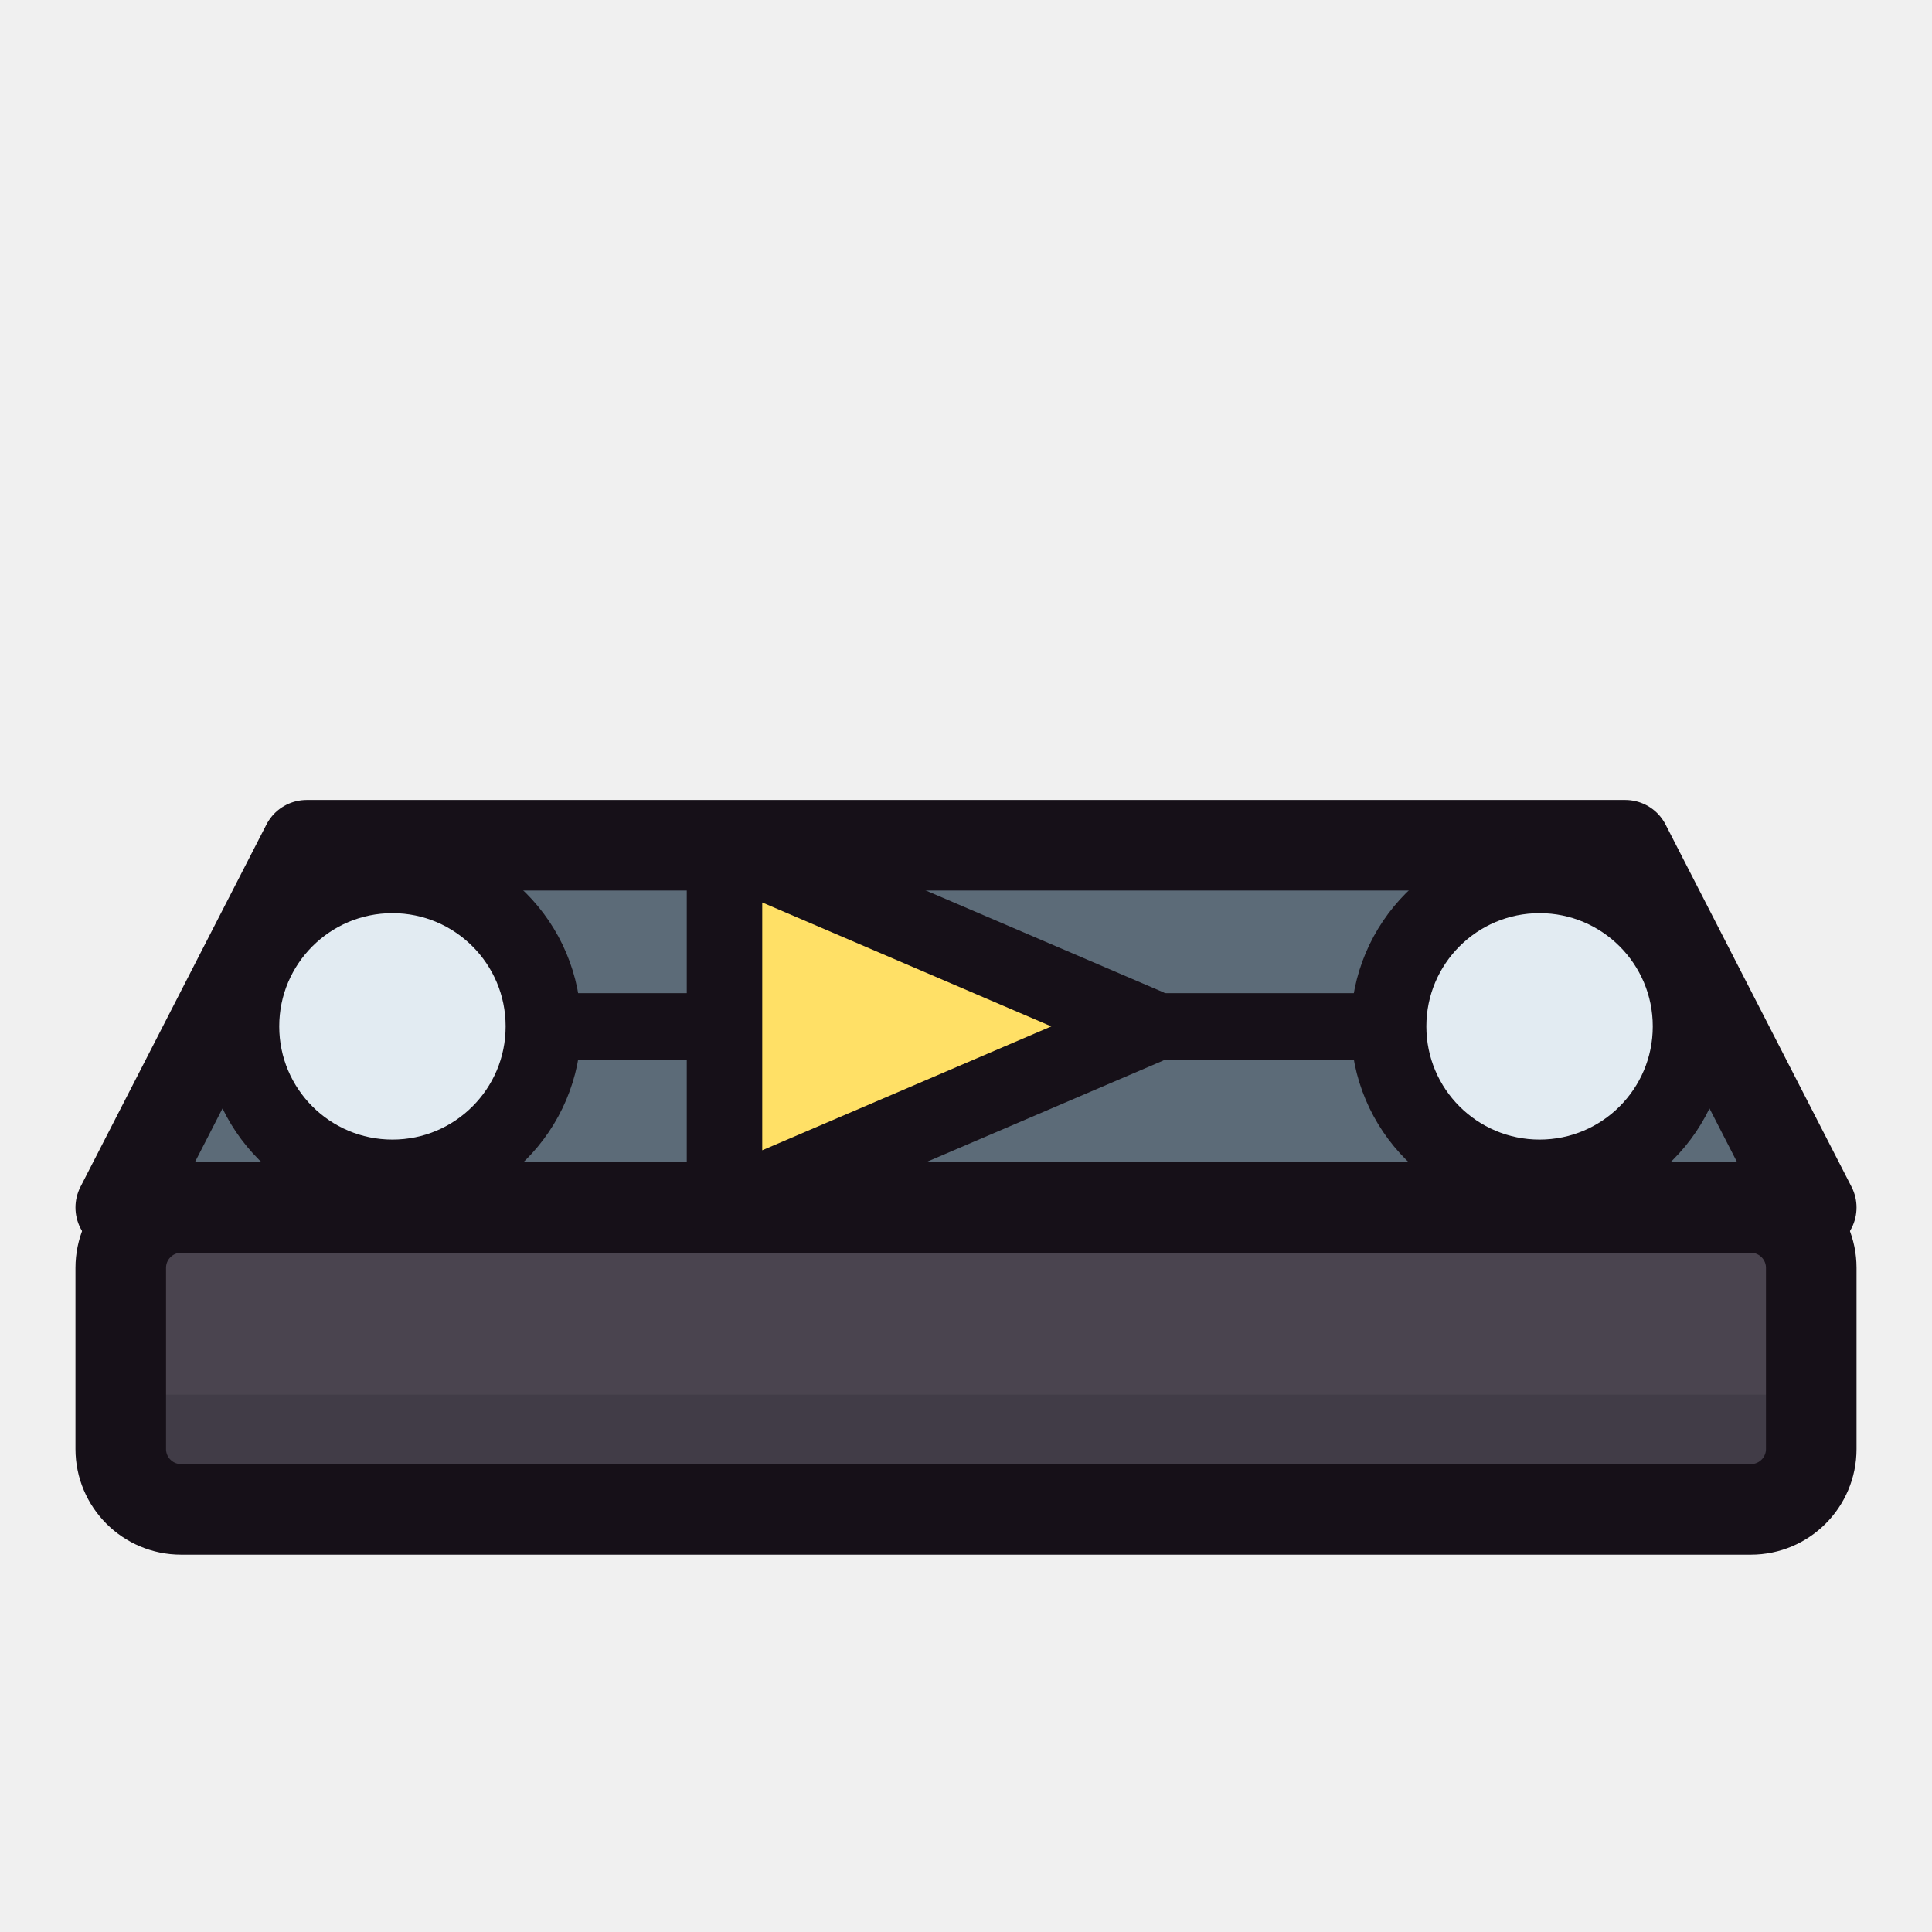
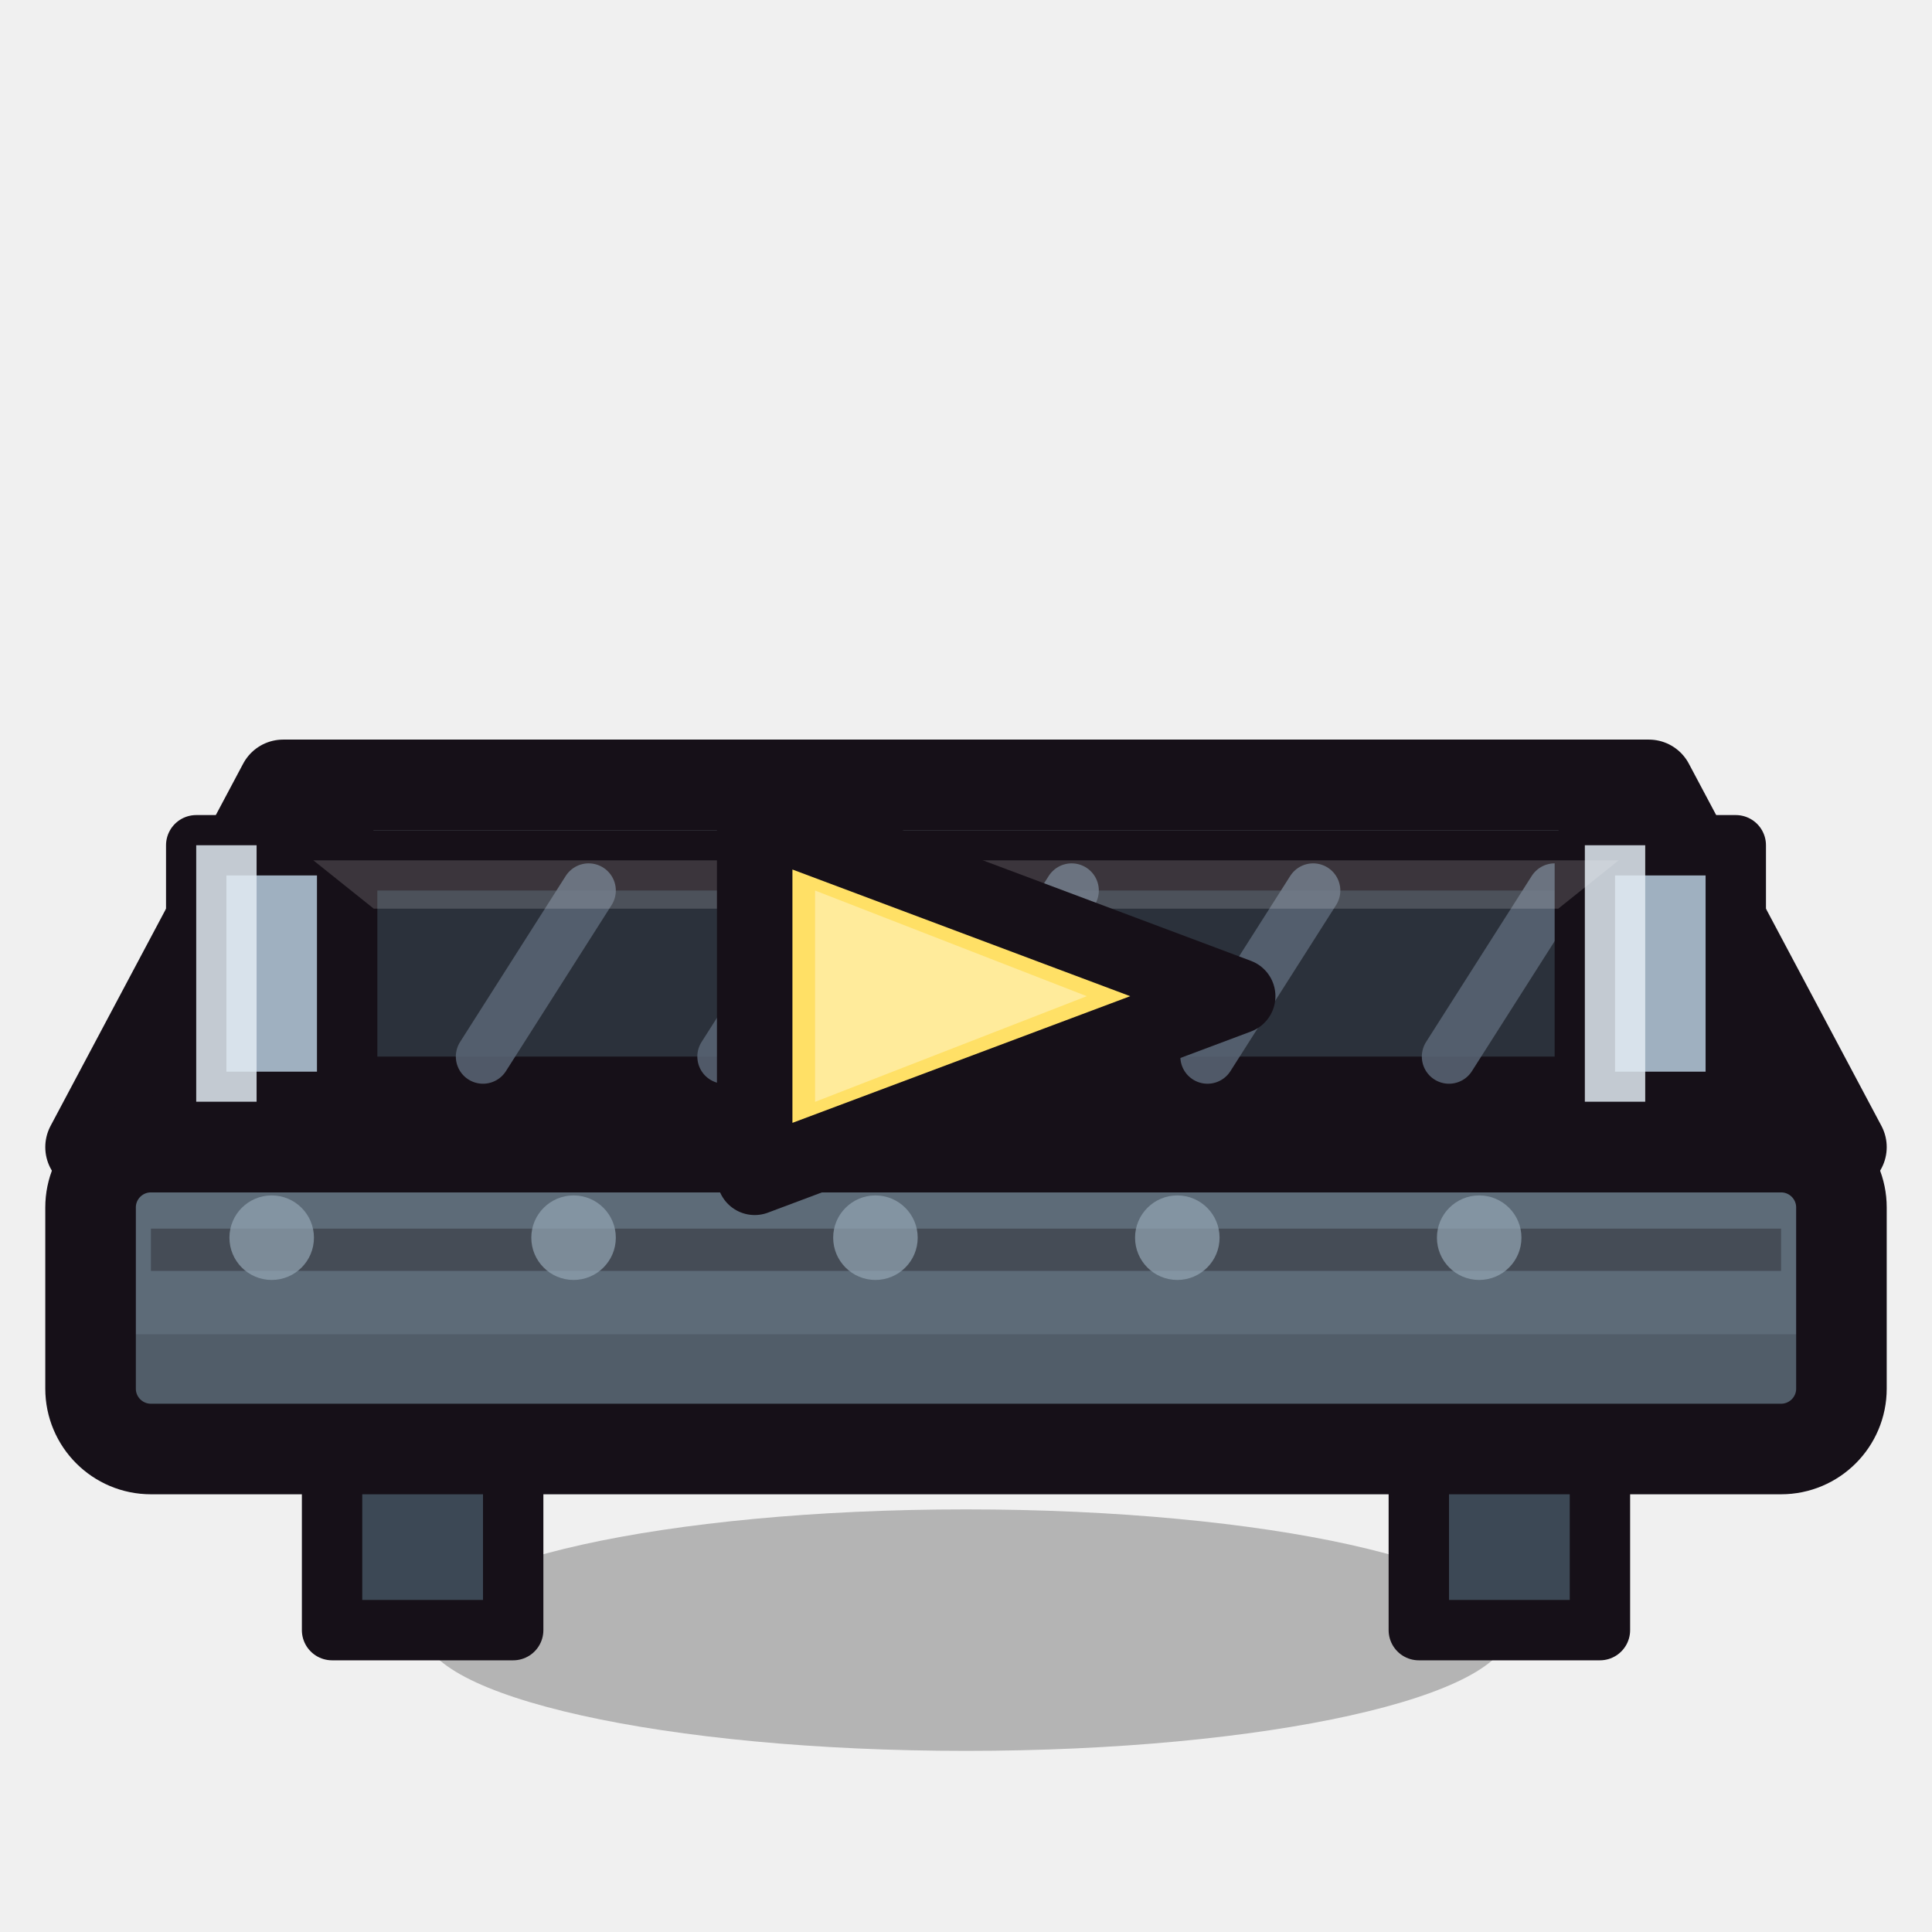
<svg xmlns="http://www.w3.org/2000/svg" viewBox="0 0 64 64">
-   <path d="M4 40 H60 L53.84 28 H10.16 Z" fill="#5c6b78" stroke="#161018" stroke-width="3" stroke-linejoin="round" />
-   <rect x="4" y="40" width="56" height="10" rx="2" fill="#4a444f" stroke="#161018" stroke-width="3" />
-   <path d="M4 46.2 h56 v3.8 h-56 Z" fill="#161018" opacity="0.16" />
-   <path d="M6 34 H58" stroke="#161018" stroke-width="2.2" />
-   <circle cx="13" cy="34" r="5" fill="#e2ebf2" stroke="#161018" stroke-width="2.5" />
-   <circle cx="51" cy="34" r="5" fill="#e2ebf2" stroke="#161018" stroke-width="2.5" />
-   <path d="M24 28 L38 34 L24 40 Z" fill="#ffe066" stroke="#161018" stroke-width="2.5" stroke-linejoin="round" />
+   <ellipse cx="32" cy="54" rx="18" ry="4" fill="#000" opacity="0.25" />
+   <path d="M11 46 h6 v8 h-6 Z" fill="#3c4855" stroke="#161018" stroke-width="2" stroke-linejoin="round" />
+   <path d="M47 46 h6 v8 h-6 Z" fill="#3c4855" stroke="#161018" stroke-width="2" stroke-linejoin="round" />
+   <path d="M3 38 H61 L54.62 26 H9.38 Z" fill="#93a5b3" stroke="#161018" stroke-width="3" stroke-linejoin="round" />
+   <path d="M6 36 H58 L53.62 28.5 H10.38 Z" fill="#2b313b" stroke="#161018" stroke-width="2" stroke-linejoin="round" />
+   <path d="M16 35 L19.5 29.5" stroke="#5b6675" stroke-width="1.8" stroke-linecap="round" opacity="0.85" />
+   <path d="M24 35 L27.5 29.5" stroke="#5b6675" stroke-width="1.8" stroke-linecap="round" opacity="0.85" />
+   <path d="M32 35 L35.5 29.5" stroke="#5b6675" stroke-width="1.8" stroke-linecap="round" opacity="0.85" />
+   <path d="M40 35 L43.5 29.5" stroke="#5b6675" stroke-width="1.8" stroke-linecap="round" opacity="0.85" />
+   <path d="M48 35 L51.5 29.5" stroke="#5b6675" stroke-width="1.8" stroke-linecap="round" opacity="0.85" />
+   <path d="M6.5 28 h5 v8.5 h-5 Z" fill="#9fb0c0" stroke="#161018" stroke-width="2" stroke-linejoin="round" />
+   <path d="M6.5 28 h2 v8.5 h-2 Z" fill="#e2ebf2" opacity="0.85" />
+   <path d="M52.5 28 h5 v8.5 h-5 Z" fill="#9fb0c0" stroke="#161018" stroke-width="2" stroke-linejoin="round" />
+   <path d="M52.5 28 h2 v8.5 h-2 Z" fill="#e2ebf2" opacity="0.85" />
+   <path d="M10.38 28.5 H53.62 L51.62 30.1 H12.38 Z" fill="#fff" opacity="0.16" />
+   <rect x="3" y="38" width="58" height="10" rx="2" fill="#5d6b78" stroke="#161018" stroke-width="3" />
+   <path d="M3 44.2 h58 v3.8 h-58 Z" fill="#161018" opacity="0.16" />
+   <path d="M5 41.4 H59" stroke="#161018" stroke-width="1.4" opacity="0.35" />
+   <circle cx="9" cy="41" r="1.4" fill="#93a5b3" opacity="0.7" />
+   <circle cx="19" cy="41" r="1.4" fill="#93a5b3" opacity="0.7" />
+   <circle cx="29" cy="41" r="1.4" fill="#93a5b3" opacity="0.7" />
+   <circle cx="39" cy="41" r="1.4" fill="#93a5b3" opacity="0.7" />
+   <circle cx="49" cy="41" r="1.4" fill="#93a5b3" opacity="0.7" />
+   <path d="M25 27 L41 33 L25 39 Z" fill="#ffe066" stroke="#161018" stroke-width="2.5" stroke-linejoin="round" />
+   <path d="M27 29.5 L36 33 L27 36.5 Z" fill="#fff" opacity="0.35" />
</svg>
